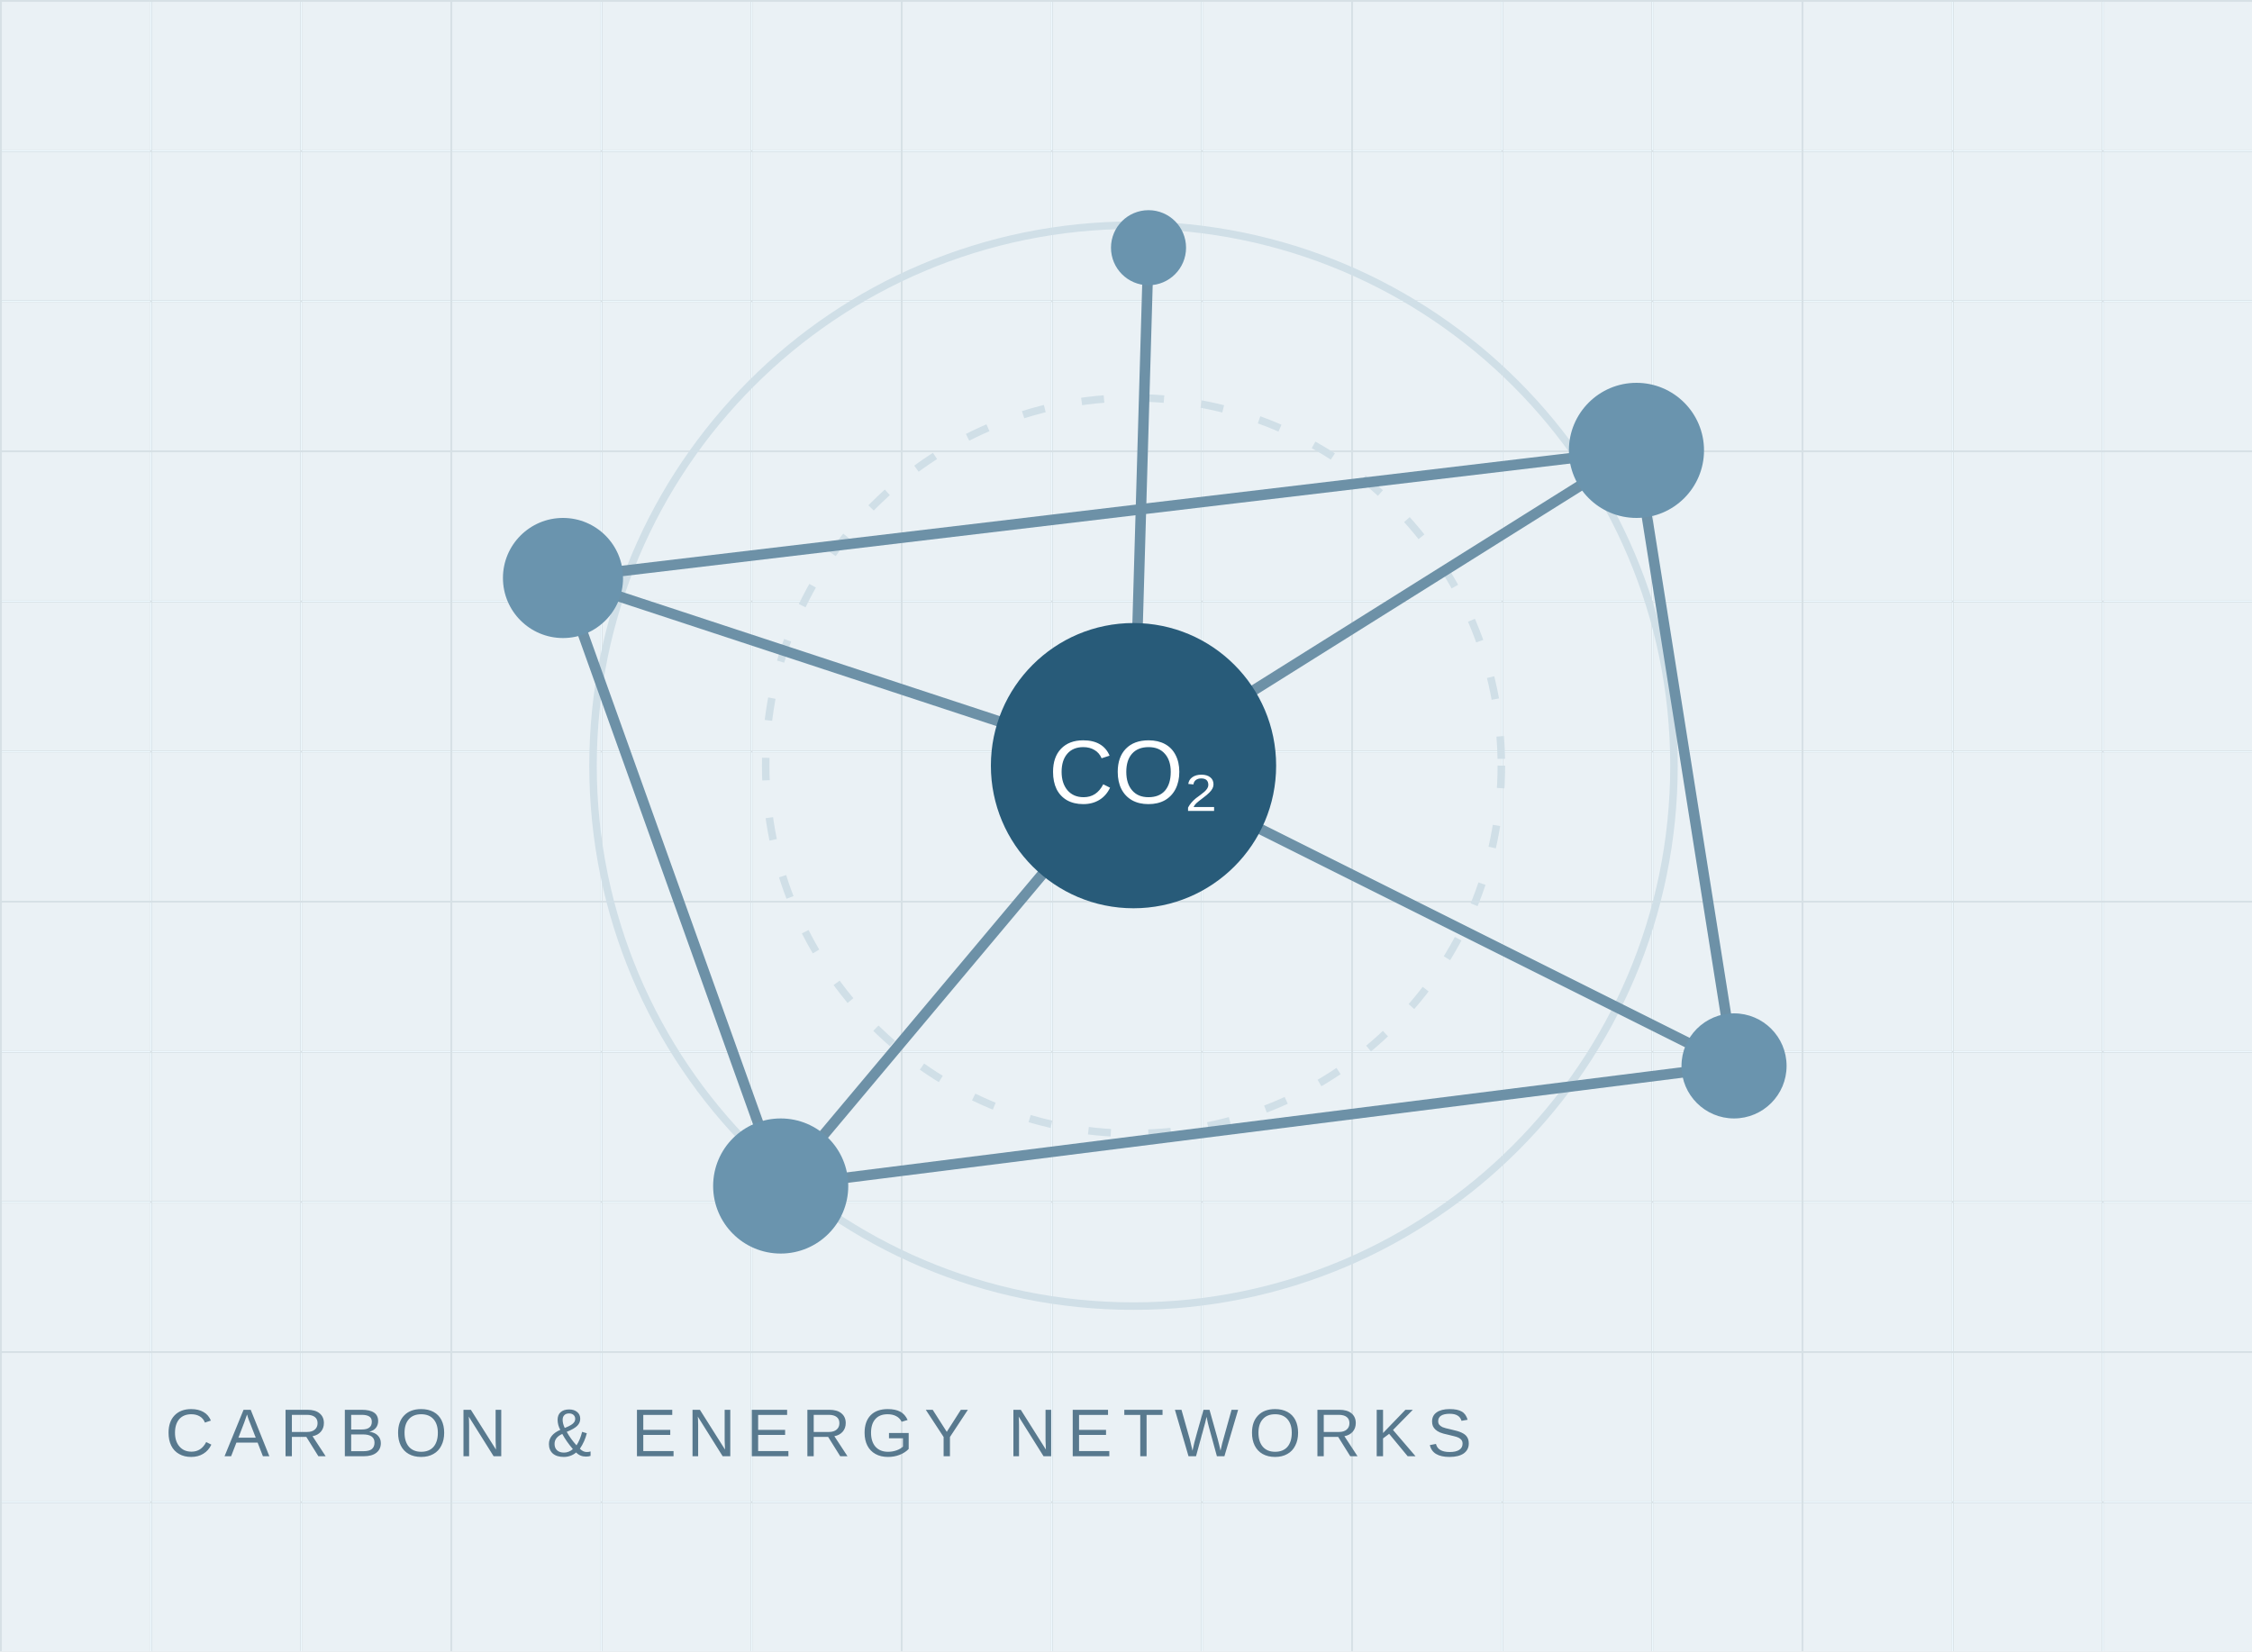
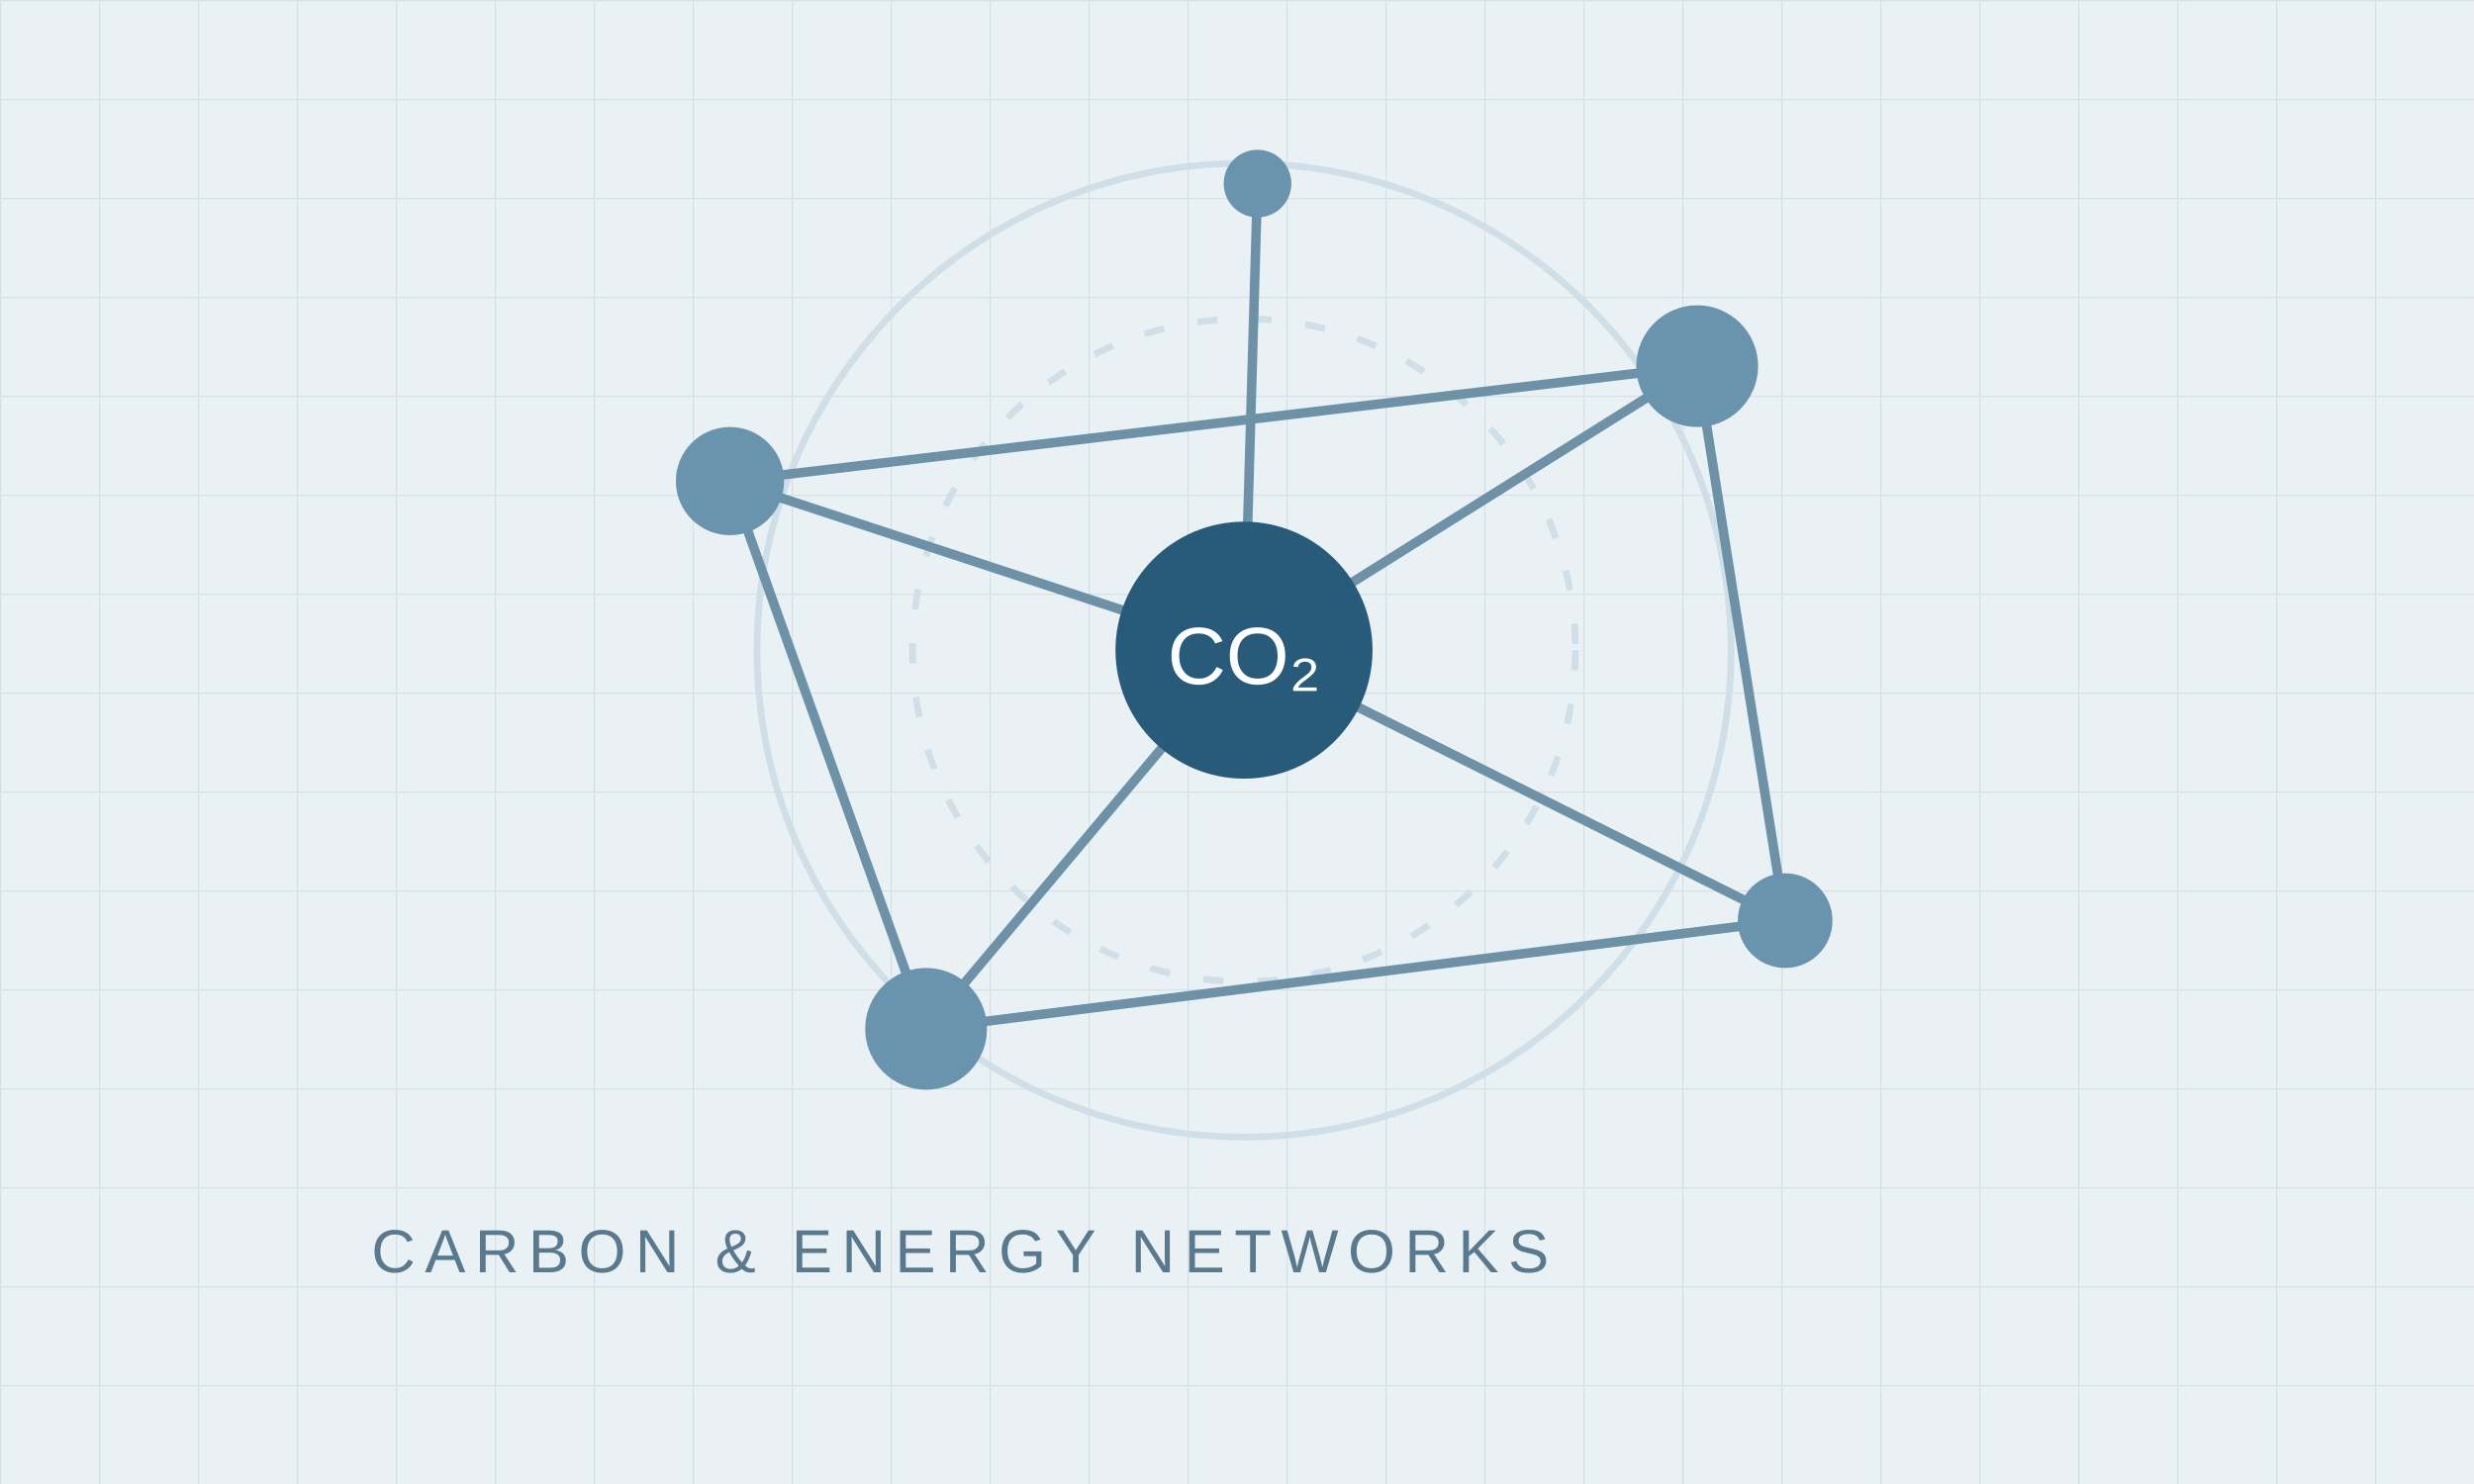
- <svg xmlns="http://www.w3.org/2000/svg" viewBox="0 0 300 220">
+ <svg xmlns="http://www.w3.org/2000/svg" width="500" height="300" viewBox="0 0 500 300">
  <defs>
    <pattern id="grid" width="20" height="20" patternUnits="userSpaceOnUse">
      <path d="M20 0H0V20" fill="none" stroke="#d6e0e5" stroke-width=".5" />
    </pattern>
  </defs>
-   <rect width="300" height="220" fill="#eaf1f5" />
-   <rect width="300" height="220" fill="url(#grid)" />
-   <circle cx="151" cy="102" r="72" fill="none" stroke="#d0dfe7" />
-   <circle cx="151" cy="102" r="49" fill="none" stroke="#d0dfe7" stroke-dasharray="3 5" />
-   <g fill="none" stroke="#6d91a7" stroke-width="1.4">
-     <path d="M75 77 151 102 218 60 231 142 151 102 104 158 75 77 218 60M104 158 231 142M151 102 153 33" />
+   <rect width="500" height="300" fill="#eaf1f5" />
+   <rect width="500" height="300" fill="url(#grid)" />
+   <g transform="translate(45 -8) scale(1.367)">
+     <circle cx="151" cy="102" r="72" fill="none" stroke="#d0dfe7" />
+     <circle cx="151" cy="102" r="49" fill="none" stroke="#d0dfe7" stroke-dasharray="3 5" />
+     <g fill="none" stroke="#6d91a7" stroke-width="1.4">
+       <path d="M75 77 151 102 218 60 231 142 151 102 104 158 75 77 218 60M104 158 231 142M151 102 153 33" />
+     </g>
+     <g fill="#6a94ae">
+       <circle cx="75" cy="77" r="8" />
+       <circle cx="218" cy="60" r="9" />
+       <circle cx="231" cy="142" r="7" />
+       <circle cx="104" cy="158" r="9" />
+       <circle cx="153" cy="33" r="5" />
+     </g>
+     <circle cx="151" cy="102" r="19" fill="#285b79" />
+     <text x="151" y="107" text-anchor="middle" font-family="Arial,sans-serif" font-size="12" fill="white">CO₂</text>
+     <text x="22" y="194" font-family="Arial,sans-serif" font-size="9" letter-spacing="1.4" fill="#58798e">CARBON &amp; ENERGY NETWORKS</text>
  </g>
-   <g fill="#6a94ae">
-     <circle cx="75" cy="77" r="8" />
-     <circle cx="218" cy="60" r="9" />
-     <circle cx="231" cy="142" r="7" />
-     <circle cx="104" cy="158" r="9" />
-     <circle cx="153" cy="33" r="5" />
-   </g>
-   <circle cx="151" cy="102" r="19" fill="#285b79" />
-   <text x="151" y="107" text-anchor="middle" font-family="Arial,sans-serif" font-size="12" fill="white">CO₂</text>
-   <text x="22" y="194" font-family="Arial,sans-serif" font-size="9" letter-spacing="1.4" fill="#58798e">CARBON &amp; ENERGY NETWORKS</text>
</svg>
